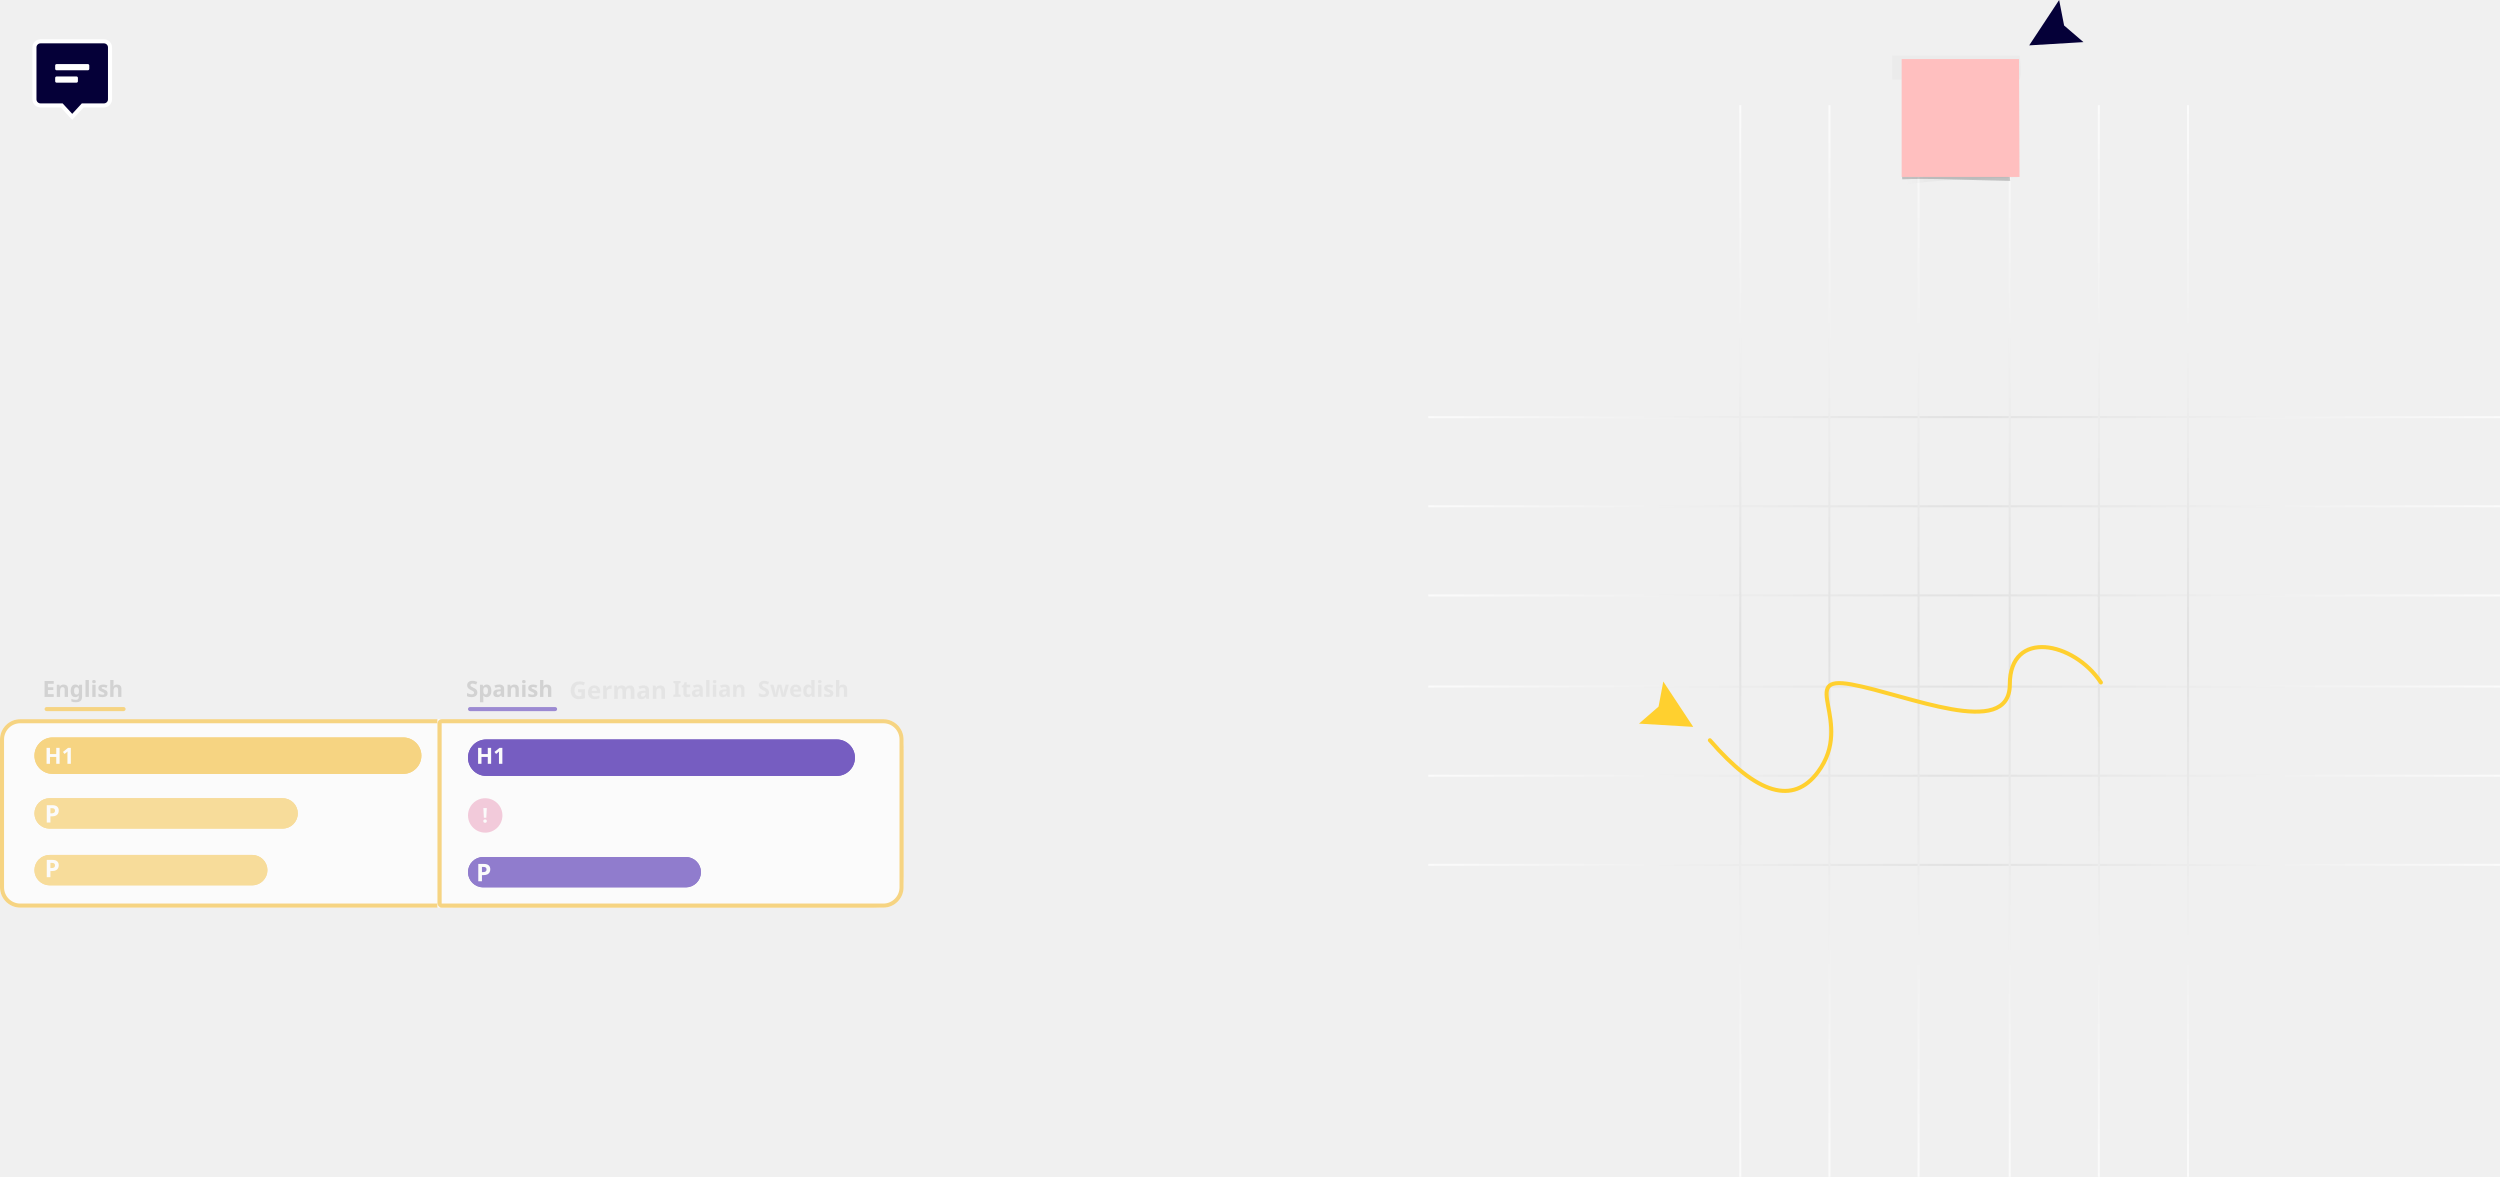
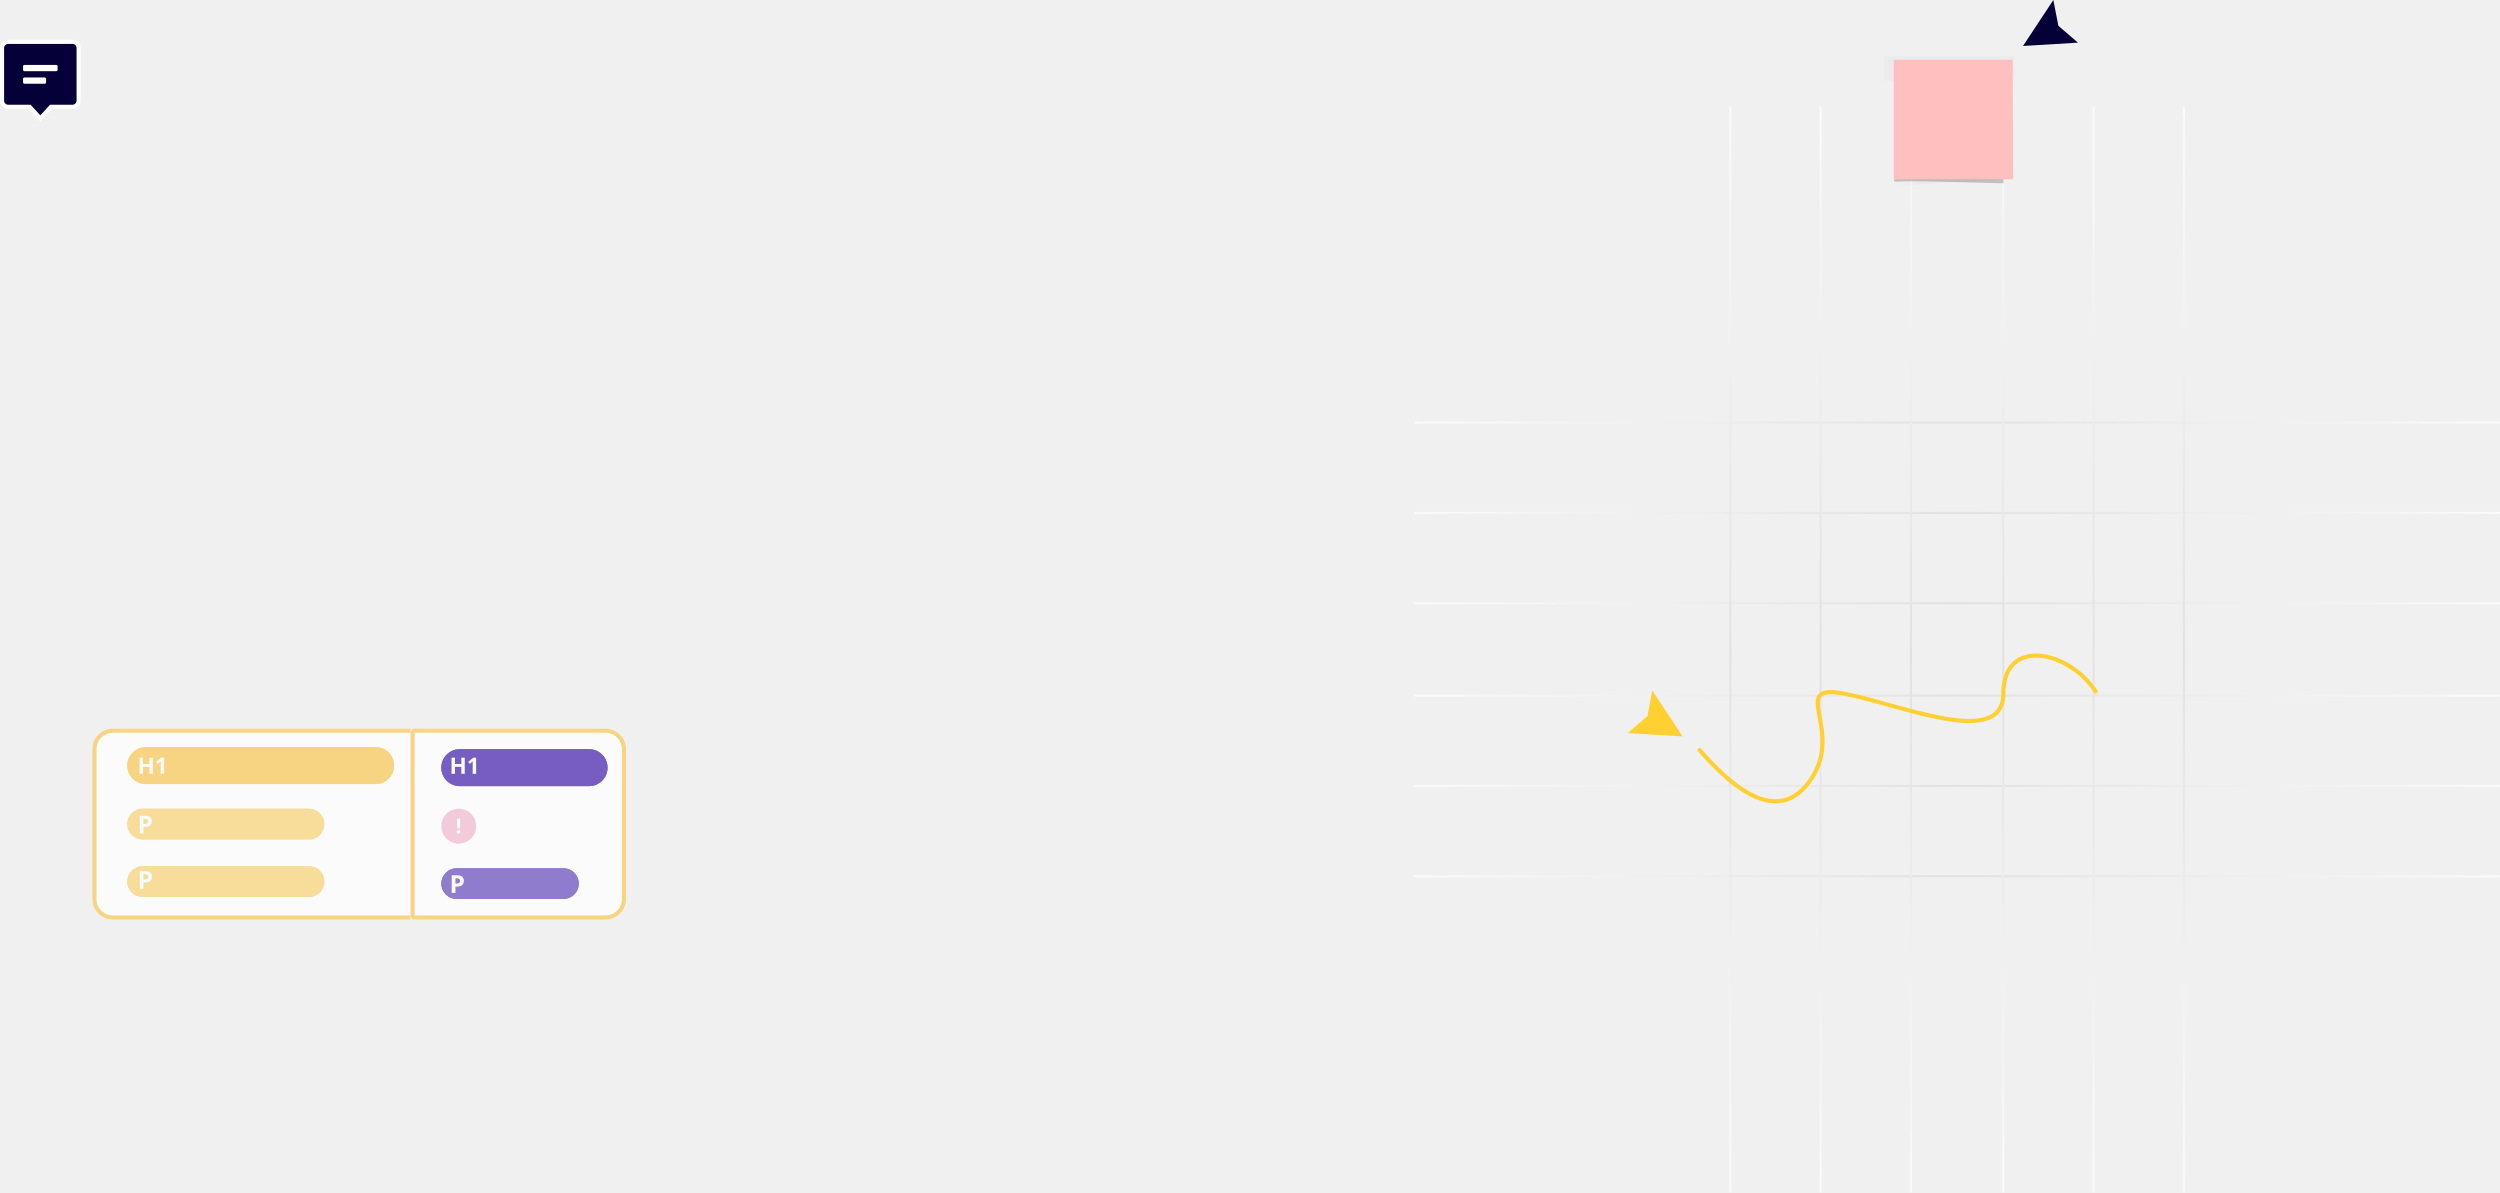
- <svg xmlns="http://www.w3.org/2000/svg" width="1234" height="580.897" viewBox="0 0 1234 580.897">
+ <svg xmlns="http://www.w3.org/2000/svg" width="1218" height="580.897" viewBox="0 0 1218 580.897">
  <defs>
    <linearGradient id="linear-gradient" x2="1" gradientUnits="objectBoundingBox">
      <stop offset="0" stop-color="#fff" />
      <stop offset="0.501" stop-color="#dbdbdb" />
      <stop offset="1" stop-color="#fff" />
    </linearGradient>
    <linearGradient id="linear-gradient-13" x1="-0.08" y1="0.958" x2="0.169" y2="0.958" gradientUnits="objectBoundingBox">
      <stop offset="0" stop-color="#fff" stop-opacity="0" />
      <stop offset="1" />
    </linearGradient>
  </defs>
-   <g id="update-2.0-iteration" transform="translate(-20 -0.603)">
+   <g id="update-2.0-iteration" transform="translate(-36 -0.603)">
    <g id="homepage-desktop" transform="translate(-201 -130)">
      <g id="Group-22" transform="translate(200.392 130)">
        <g id="Group-9" transform="translate(725.608 52)" opacity="0.7">
          <g id="Group-8" transform="translate(0 154)">
            <rect id="Rectangle" width="529" height="1" fill="url(#linear-gradient)" />
            <rect id="Rectangle-2" data-name="Rectangle" width="529" height="1" transform="translate(0 44)" fill="url(#linear-gradient)" />
            <rect id="Rectangle-3" data-name="Rectangle" width="529" height="1" transform="translate(0 88)" fill="url(#linear-gradient)" />
            <rect id="Rectangle-4" data-name="Rectangle" width="529" height="1" transform="translate(0 133)" fill="url(#linear-gradient)" />
            <rect id="Rectangle-5" data-name="Rectangle" width="529" height="1" transform="translate(0 177)" fill="url(#linear-gradient)" />
            <rect id="Rectangle-6" data-name="Rectangle" width="529" height="1" transform="translate(0 221)" fill="url(#linear-gradient)" />
          </g>
          <g id="Group-7" transform="translate(375.5 0.5) rotate(90)">
            <rect id="Rectangle-7" data-name="Rectangle" width="529" height="1" fill="url(#linear-gradient)" />
            <rect id="Rectangle-8" data-name="Rectangle" width="529" height="1" transform="translate(0 44)" fill="url(#linear-gradient)" />
            <rect id="Rectangle-9" data-name="Rectangle" width="529" height="1" transform="translate(0 88)" fill="url(#linear-gradient)" />
            <rect id="Rectangle-10" data-name="Rectangle" width="529" height="1" transform="translate(0 133)" fill="url(#linear-gradient)" />
            <rect id="Rectangle-11" data-name="Rectangle" width="529" height="1" transform="translate(0 177)" fill="url(#linear-gradient)" />
            <rect id="Rectangle-12" data-name="Rectangle" width="529" height="1" transform="translate(0 221)" fill="url(#linear-gradient)" />
          </g>
        </g>
        <g id="Group-9-Copy-25" transform="translate(954.608 28)">
          <g id="Group-9-Copy-4">
            <path id="Mask-Copy-4" d="M9.051,8.622c4.051,3.638,21.577,2.706,42.282,3.217,0,0,4.561,25.994,6.9,50.058-22.065-.386-40.679-1.416-53.253-.772C4.5,61.215,5,4.984,9.051,8.622Z" fill-rule="evenodd" opacity="0.2" />
            <path id="Mask-Copy-5" d="M10.624,5.77a.28.28,0,0,1,.318-.336c.318,0,28.022,0,48.727.492,0,0,2.589,30.388,2.219,54.141-24.654.958-42.405,1.6-54.609,3.532C6.8,63.527,11.58,25.4,10.624,5.77Z" fill-rule="evenodd" opacity="0.03" fill="url(#linear-gradient-13)" />
            <path id="Rectangle-19-Copy" d="M0,0H62.868s1.479,9.265,0,11.839C22.682,9.265,38.46,13,0,11.839Z" fill-rule="evenodd" opacity="0.02" />
          </g>
          <path id="Mask-Copy-9" d="M4.655,1.745h57.93l.252,58.182H4.655Z" fill="#ffbfbf" fill-rule="evenodd" />
        </g>
        <path id="Triangle-Copy-2" d="M1032.608,5l12,24-12.12-4.168L1020.608,29Z" transform="translate(1534.189 919.764) rotate(-120)" fill="#050038" fill-rule="evenodd" />
        <g id="Group-33-Copy-11" transform="translate(36.608 20)">
          <path id="Rectangle-1" d="M38.3,3.991V29.647a3,3,0,0,1-3,2.991H24.825L19.65,38.275l-5.175-5.638H4a3,3,0,0,1-3-2.991V3.991A3,3,0,0,1,4,1H35.3a3,3,0,0,1,3,2.991Z" fill="#050038" stroke="#fff" stroke-width="2" fill-rule="evenodd" />
          <rect id="Rectangle-2-2" data-name="Rectangle-2" width="16.843" height="3.058" rx="0.695" transform="translate(11.229 12.232)" fill="#fff" />
          <rect id="Rectangle-2-Copy" width="11.229" height="3.058" rx="0.695" transform="translate(11.229 18.348)" fill="#fff" />
        </g>
        <path id="Path-3" d="M864.608-345.006q34.968,40.288,53.337,15.666c18.37-24.621-10.525-48.132,16.608-43.208s78.092,27.567,78.092,0,31.675-21.162,44.963-.976" transform="translate(0 711)" fill="none" stroke="#ffd02f" stroke-linecap="round" stroke-width="2" fill-rule="evenodd" />
        <path id="Triangle-Copy-2-2" data-name="Triangle-Copy-2" d="M846,341.392l12,24-12.12-4.168L834,365.392Z" transform="translate(1575.047 -202.569) rotate(120)" fill="#ffd02f" fill-rule="evenodd" />
        <g id="Group_1" data-name="Group 1" transform="translate(-100.392 161.603)" opacity="0.712">
-           <g id="Rectangle_1" data-name="Rectangle 1" transform="translate(121 194)" fill="#fff" stroke="#f8c856" stroke-width="2">
-             <rect width="231" height="93" rx="10" stroke="none" />
-             <rect x="1" y="1" width="229" height="91" rx="9" fill="none" />
+           <g id="Rectangle_1" data-name="Rectangle 1" transform="translate(182 194)" fill="#fff" stroke="#f8c856" stroke-width="2">
+             <rect width="170" height="93" rx="10" stroke="none" />
+             <rect x="1" y="1" width="168" height="91" rx="9" fill="none" />
          </g>
-           <g id="Rectangle_2" data-name="Rectangle 2" transform="translate(138 203)" fill="#f8c856" stroke="#f8c856" stroke-width="2">
-             <rect width="191" height="18" rx="9" stroke="none" />
-             <rect x="1" y="1" width="189" height="16" rx="8" fill="none" />
+           <g id="Rectangle_2" data-name="Rectangle 2" transform="translate(199 203)" fill="#f8c856" stroke="#f8c856" stroke-width="2">
+             <rect width="130" height="18" rx="9" stroke="none" />
+             <rect x="1" y="1" width="128" height="16" rx="8" fill="none" />
          </g>
-           <g id="Rectangle_3" data-name="Rectangle 3" transform="translate(138 233)" fill="#f8c856" stroke="#f8c856" stroke-width="2" opacity="0.804">
-             <rect width="130" height="15" rx="7.5" stroke="none" />
-             <rect x="1" y="1" width="128" height="13" rx="6.5" fill="none" />
+           <g id="Rectangle_3" data-name="Rectangle 3" transform="translate(199 233)" fill="#f8c856" stroke="#f8c856" stroke-width="2" opacity="0.804">
+             <rect width="96" height="15" rx="7.5" stroke="none" />
+             <rect x="1" y="1" width="94" height="13" rx="6.5" fill="none" />
          </g>
-           <g id="Rectangle_4" data-name="Rectangle 4" transform="translate(138 261)" fill="#f8c856" stroke="#f8c856" stroke-width="2" opacity="0.804">
-             <rect width="115" height="15" rx="7.5" stroke="none" />
-             <rect x="1" y="1" width="113" height="13" rx="6.5" fill="none" />
-           </g>
-           <g id="Rectangle_5" data-name="Rectangle 5" transform="translate(337 194)" fill="#fff" stroke="#f8c856" stroke-width="2">
-             <path d="M0,0H215a15,15,0,0,1,15,15V78a15,15,0,0,1-15,15H0a0,0,0,0,1,0,0V0A0,0,0,0,1,0,0Z" stroke="none" />
-             <path d="M2,1H215a14,14,0,0,1,14,14V78a14,14,0,0,1-14,14H2a1,1,0,0,1-1-1V2A1,1,0,0,1,2,1Z" fill="none" />
-           </g>
-           <g id="Rectangle_6" data-name="Rectangle 6" transform="translate(352 204)" fill="#4522ae" stroke="#4522ae" stroke-width="2">
-             <rect width="191" height="18" rx="9" stroke="none" />
-             <rect x="1" y="1" width="189" height="16" rx="8" fill="none" />
-           </g>
-           <g id="Rectangle_8" data-name="Rectangle 8" transform="translate(352 262)" fill="#4522ae" stroke="#4522ae" stroke-width="2" opacity="0.383">
-             <rect width="115" height="15" rx="7.5" stroke="none" />
-             <rect x="1" y="1" width="113" height="13" rx="6.5" fill="none" />
+           <g id="Rectangle_4" data-name="Rectangle 4" transform="translate(199 261)" fill="#f8c856" stroke="#f8c856" stroke-width="2" opacity="0.804">
+             <rect width="96" height="15" rx="7.5" stroke="none" />
+             <rect x="1" y="1" width="94" height="13" rx="6.5" fill="none" />
          </g>
          <g id="Group_1-2" data-name="Group 1" transform="translate(351.501 233.073)">
            <circle id="Ellipse_2" data-name="Ellipse 2" cx="8.5" cy="8.5" r="8.5" transform="translate(0.499 -0.073)" fill="#d92d6f" opacity="0.321" />
            <text id="_" data-name="!" transform="translate(7.499 11.927)" fill="#fff" font-size="10" font-family="Nunito-Black, Nunito" font-weight="800">
              <tspan x="0" y="0">!</tspan>
            </text>
          </g>
          <g id="Rectangle_9" data-name="Rectangle 9" transform="translate(337 194)" fill="#fff" stroke="#f8c856" stroke-width="2">
-             <path d="M0,0H220a10,10,0,0,1,10,10V83a10,10,0,0,1-10,10H0a0,0,0,0,1,0,0V0A0,0,0,0,1,0,0Z" stroke="none" />
-             <path d="M2,1H220a9,9,0,0,1,9,9V83a9,9,0,0,1-9,9H2a1,1,0,0,1-1-1V2A1,1,0,0,1,2,1Z" fill="none" />
+             <path d="M0,0H95a10,10,0,0,1,10,10V83A10,10,0,0,1,95,93H0a0,0,0,0,1,0,0V0A0,0,0,0,1,0,0Z" stroke="none" />
+             <path d="M2,1H95a9,9,0,0,1,9,9V83a9,9,0,0,1-9,9H2a1,1,0,0,1-1-1V2A1,1,0,0,1,2,1Z" fill="none" />
          </g>
          <g id="Rectangle_10" data-name="Rectangle 10" transform="translate(352 204)" fill="#4522ae" stroke="#4522ae" stroke-width="2">
-             <rect width="191" height="18" rx="9" stroke="none" />
-             <rect x="1" y="1" width="189" height="16" rx="8" fill="none" />
+             <rect width="81" height="18" rx="9" stroke="none" />
+             <rect x="1" y="1" width="79" height="16" rx="8" fill="none" />
          </g>
          <g id="Rectangle_11" data-name="Rectangle 11" transform="translate(352 262)" fill="#4522ae" stroke="#4522ae" stroke-width="2" opacity="0.804">
-             <rect width="115" height="15" rx="7.5" stroke="none" />
-             <rect x="1" y="1" width="113" height="13" rx="6.5" fill="none" />
+             <rect width="67" height="15" rx="7.5" stroke="none" />
+             <rect x="1" y="1" width="65" height="13" rx="6.5" fill="none" />
          </g>
-           <g id="Group_2" data-name="Group 2" transform="translate(351.501 233.073)">
-             <circle id="Ellipse_2-2" data-name="Ellipse 2" cx="8.5" cy="8.5" r="8.5" transform="translate(0.499 -0.073)" fill="#d92d6f" opacity="0.321" />
-             <text id="_2" data-name="!" transform="translate(7.499 11.927)" fill="#fff" font-size="10" font-family="Nunito-Black, Nunito" font-weight="800">
+           <g id="Group_2" data-name="Group 2" transform="translate(352 233)">
+             <circle id="Ellipse_2-2" data-name="Ellipse 2" cx="8.5" cy="8.5" r="8.5" fill="#d92d6f" opacity="0.321" />
+             <text id="_2" data-name="!" transform="translate(7 12)" fill="#fff" font-size="10" font-family="Nunito-Black, Nunito" font-weight="800">
              <tspan x="0" y="0">!</tspan>
            </text>
          </g>
-           <text id="H1" transform="translate(143 216)" fill="#fff" font-size="11" font-family="Nunito-Black, Nunito" font-weight="800">
+           <text id="H1" transform="translate(204 216)" fill="#fff" font-size="11" font-family="Nunito-Black, Nunito" font-weight="800">
            <tspan x="0" y="0">H1</tspan>
          </text>
          <text id="H1-2" data-name="H1" transform="translate(356 216)" fill="#fff" font-size="11" font-family="Nunito-Black, Nunito" font-weight="800">
            <tspan x="0" y="0">H1</tspan>
          </text>
-           <text id="P" transform="translate(143 245)" fill="#fff" font-size="12" font-family="Nunito-Black, Nunito" font-weight="800">
+           <text id="P" transform="translate(204 245)" fill="#fff" font-size="12" font-family="Nunito-Black, Nunito" font-weight="800">
            <tspan x="0" y="0">P</tspan>
          </text>
-           <text id="P-2" data-name="P" transform="translate(143 272)" fill="#fff" font-size="12" font-family="Nunito-Black, Nunito" font-weight="800">
+           <text id="P-2" data-name="P" transform="translate(204 272)" fill="#fff" font-size="12" font-family="Nunito-Black, Nunito" font-weight="800">
            <tspan x="0" y="0">P</tspan>
          </text>
          <text id="P-3" data-name="P" transform="translate(356 274)" fill="#fff" font-size="12" font-family="Nunito-Black, Nunito" font-weight="800">
            <tspan x="0" y="0">P</tspan>
          </text>
-           <g id="Rectangle_12" data-name="Rectangle 12" transform="translate(143 188)" fill="#f8c856" stroke="#f8c856" stroke-width="2">
-             <rect width="40" height="2" rx="1" stroke="none" />
-             <rect x="1" y="1" width="38" fill="none" />
-           </g>
-           <text id="English" transform="translate(142 183)" fill="#c6c6c6" font-size="11" font-family="Nunito-Black, Nunito" font-weight="800">
-             <tspan x="0" y="0">English</tspan>
-           </text>
-           <text id="Spanish" transform="translate(351 183)" fill="#c6c6c6" font-size="11" font-family="Nunito-Black, Nunito" font-weight="800">
-             <tspan x="0" y="0">Spanish</tspan>
-           </text>
-           <text id="German" transform="translate(402 184)" fill="#c6c6c6" font-size="12" font-family="Nunito-Black, Nunito" font-weight="800" opacity="0.383">
-             <tspan x="0" y="0">German</tspan>
-           </text>
-           <text id="Italian" transform="translate(453 183)" fill="#c6c6c6" font-size="11" font-family="Nunito-Black, Nunito" font-weight="800" opacity="0.383">
-             <tspan x="0" y="0">Italian</tspan>
-           </text>
-           <text id="Swedish" transform="translate(495 183)" fill="#c6c6c6" font-size="11" font-family="Nunito-Black, Nunito" font-weight="800" opacity="0.383">
-             <tspan x="0" y="0">Swedish</tspan>
-           </text>
-           <g id="Rectangle_13" data-name="Rectangle 13" transform="translate(352 188)" fill="#7a61c5" stroke="#7a61c5" stroke-width="2">
-             <rect width="44" height="2" rx="1" stroke="none" />
-             <rect x="1" y="1" width="42" fill="none" />
-           </g>
        </g>
      </g>
    </g>
  </g>
</svg>
